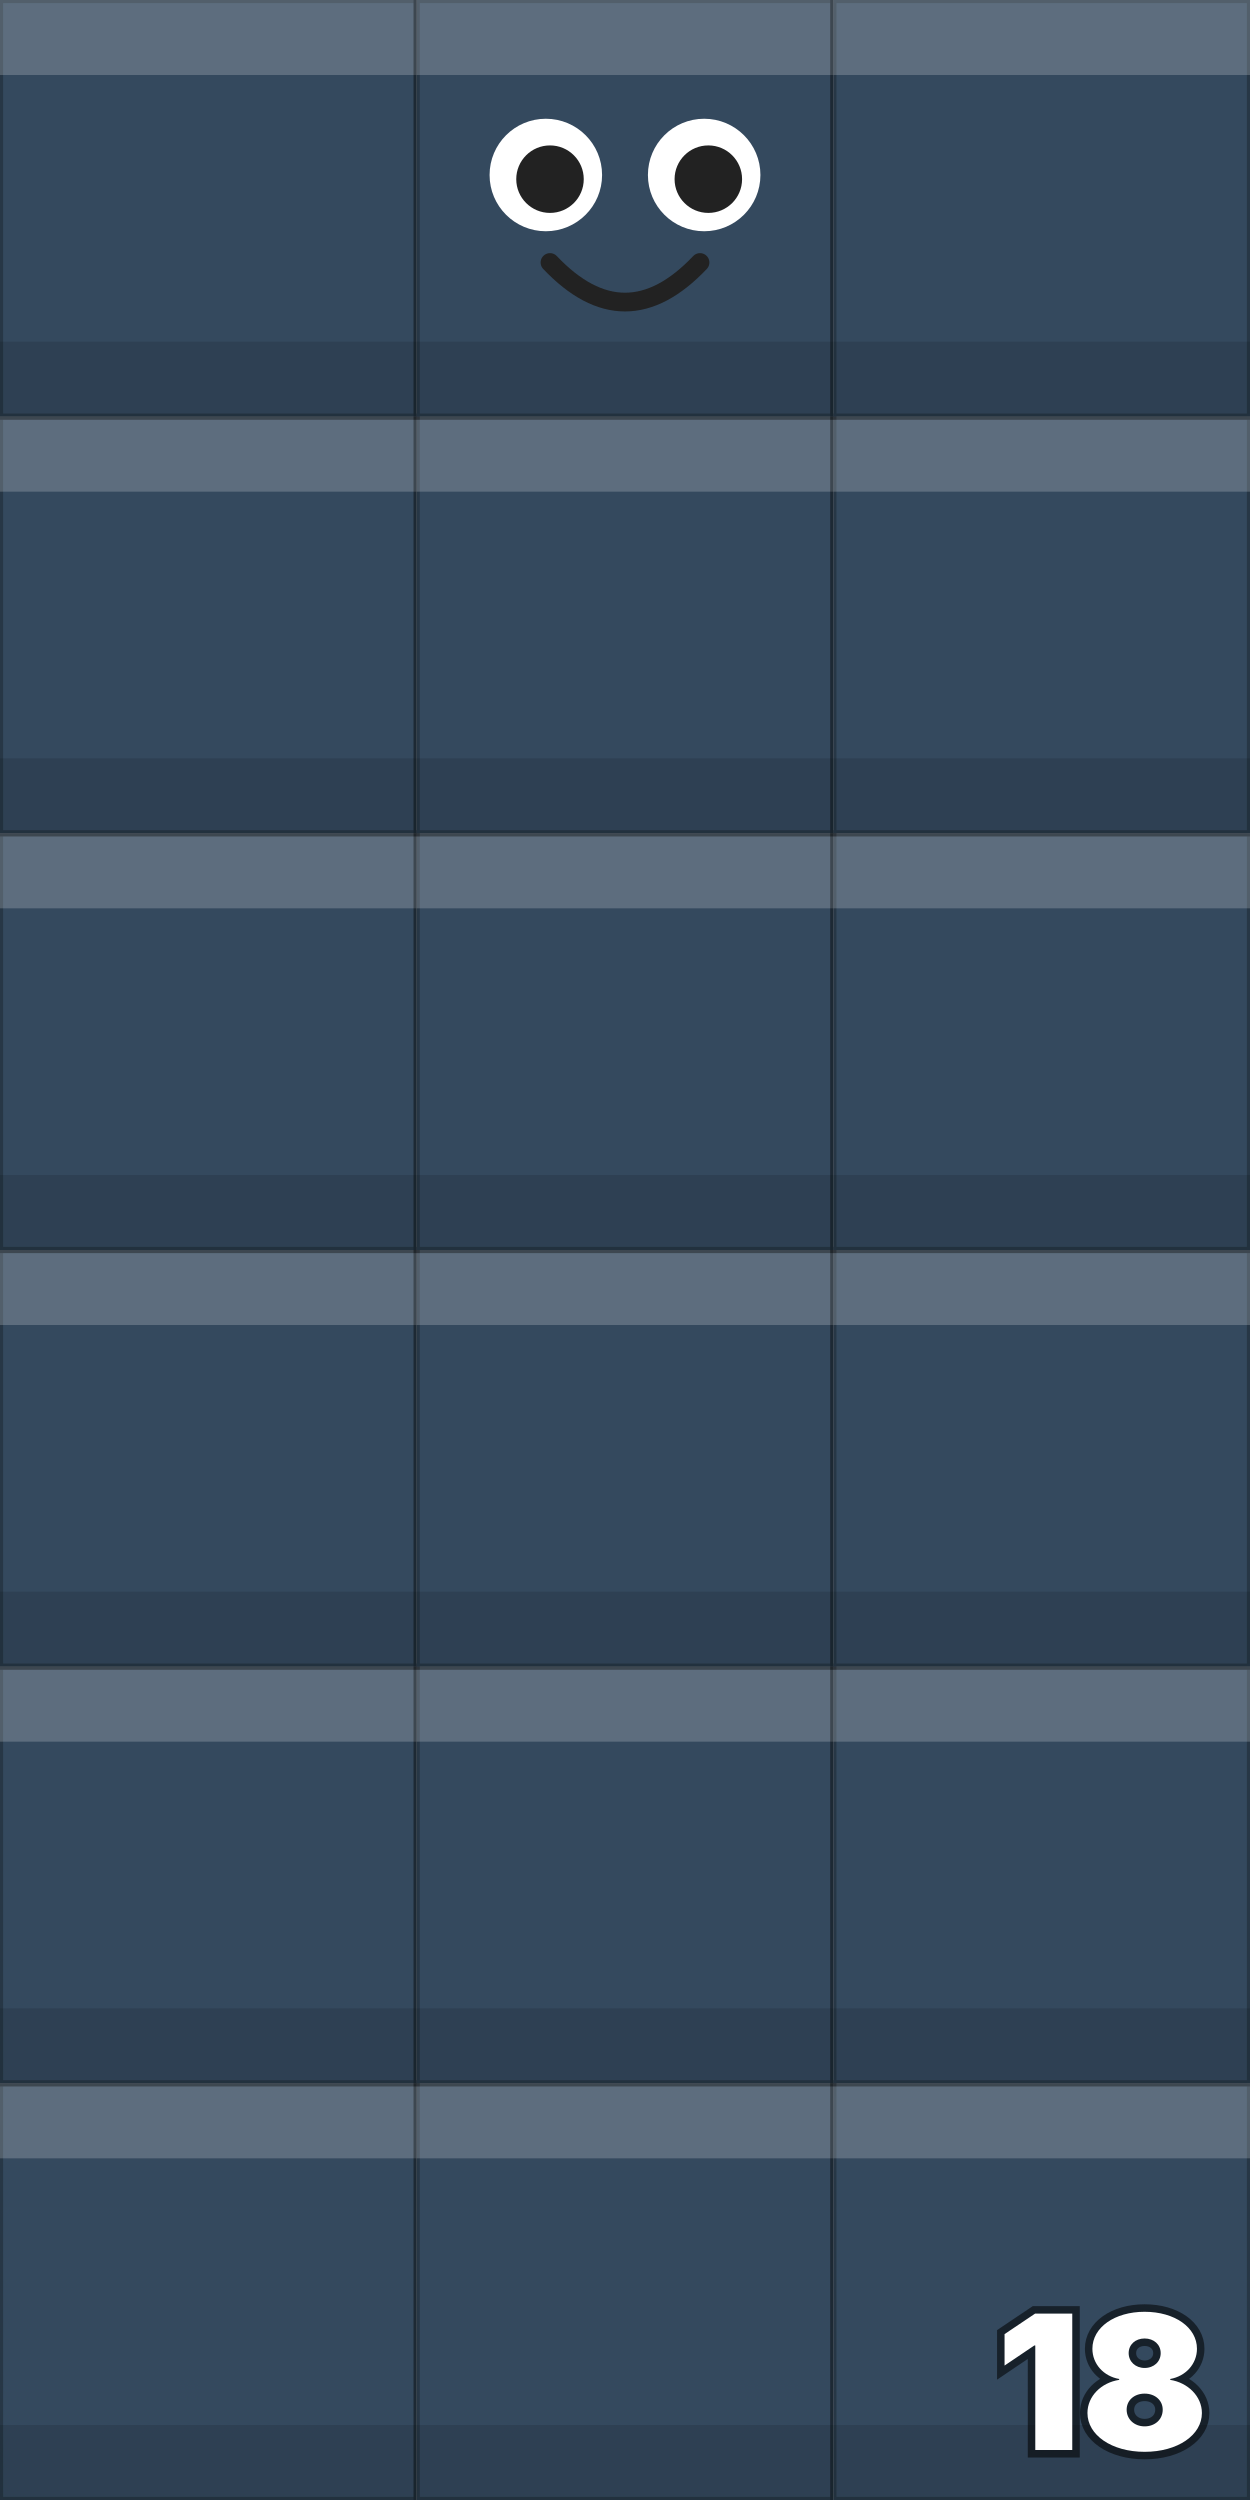
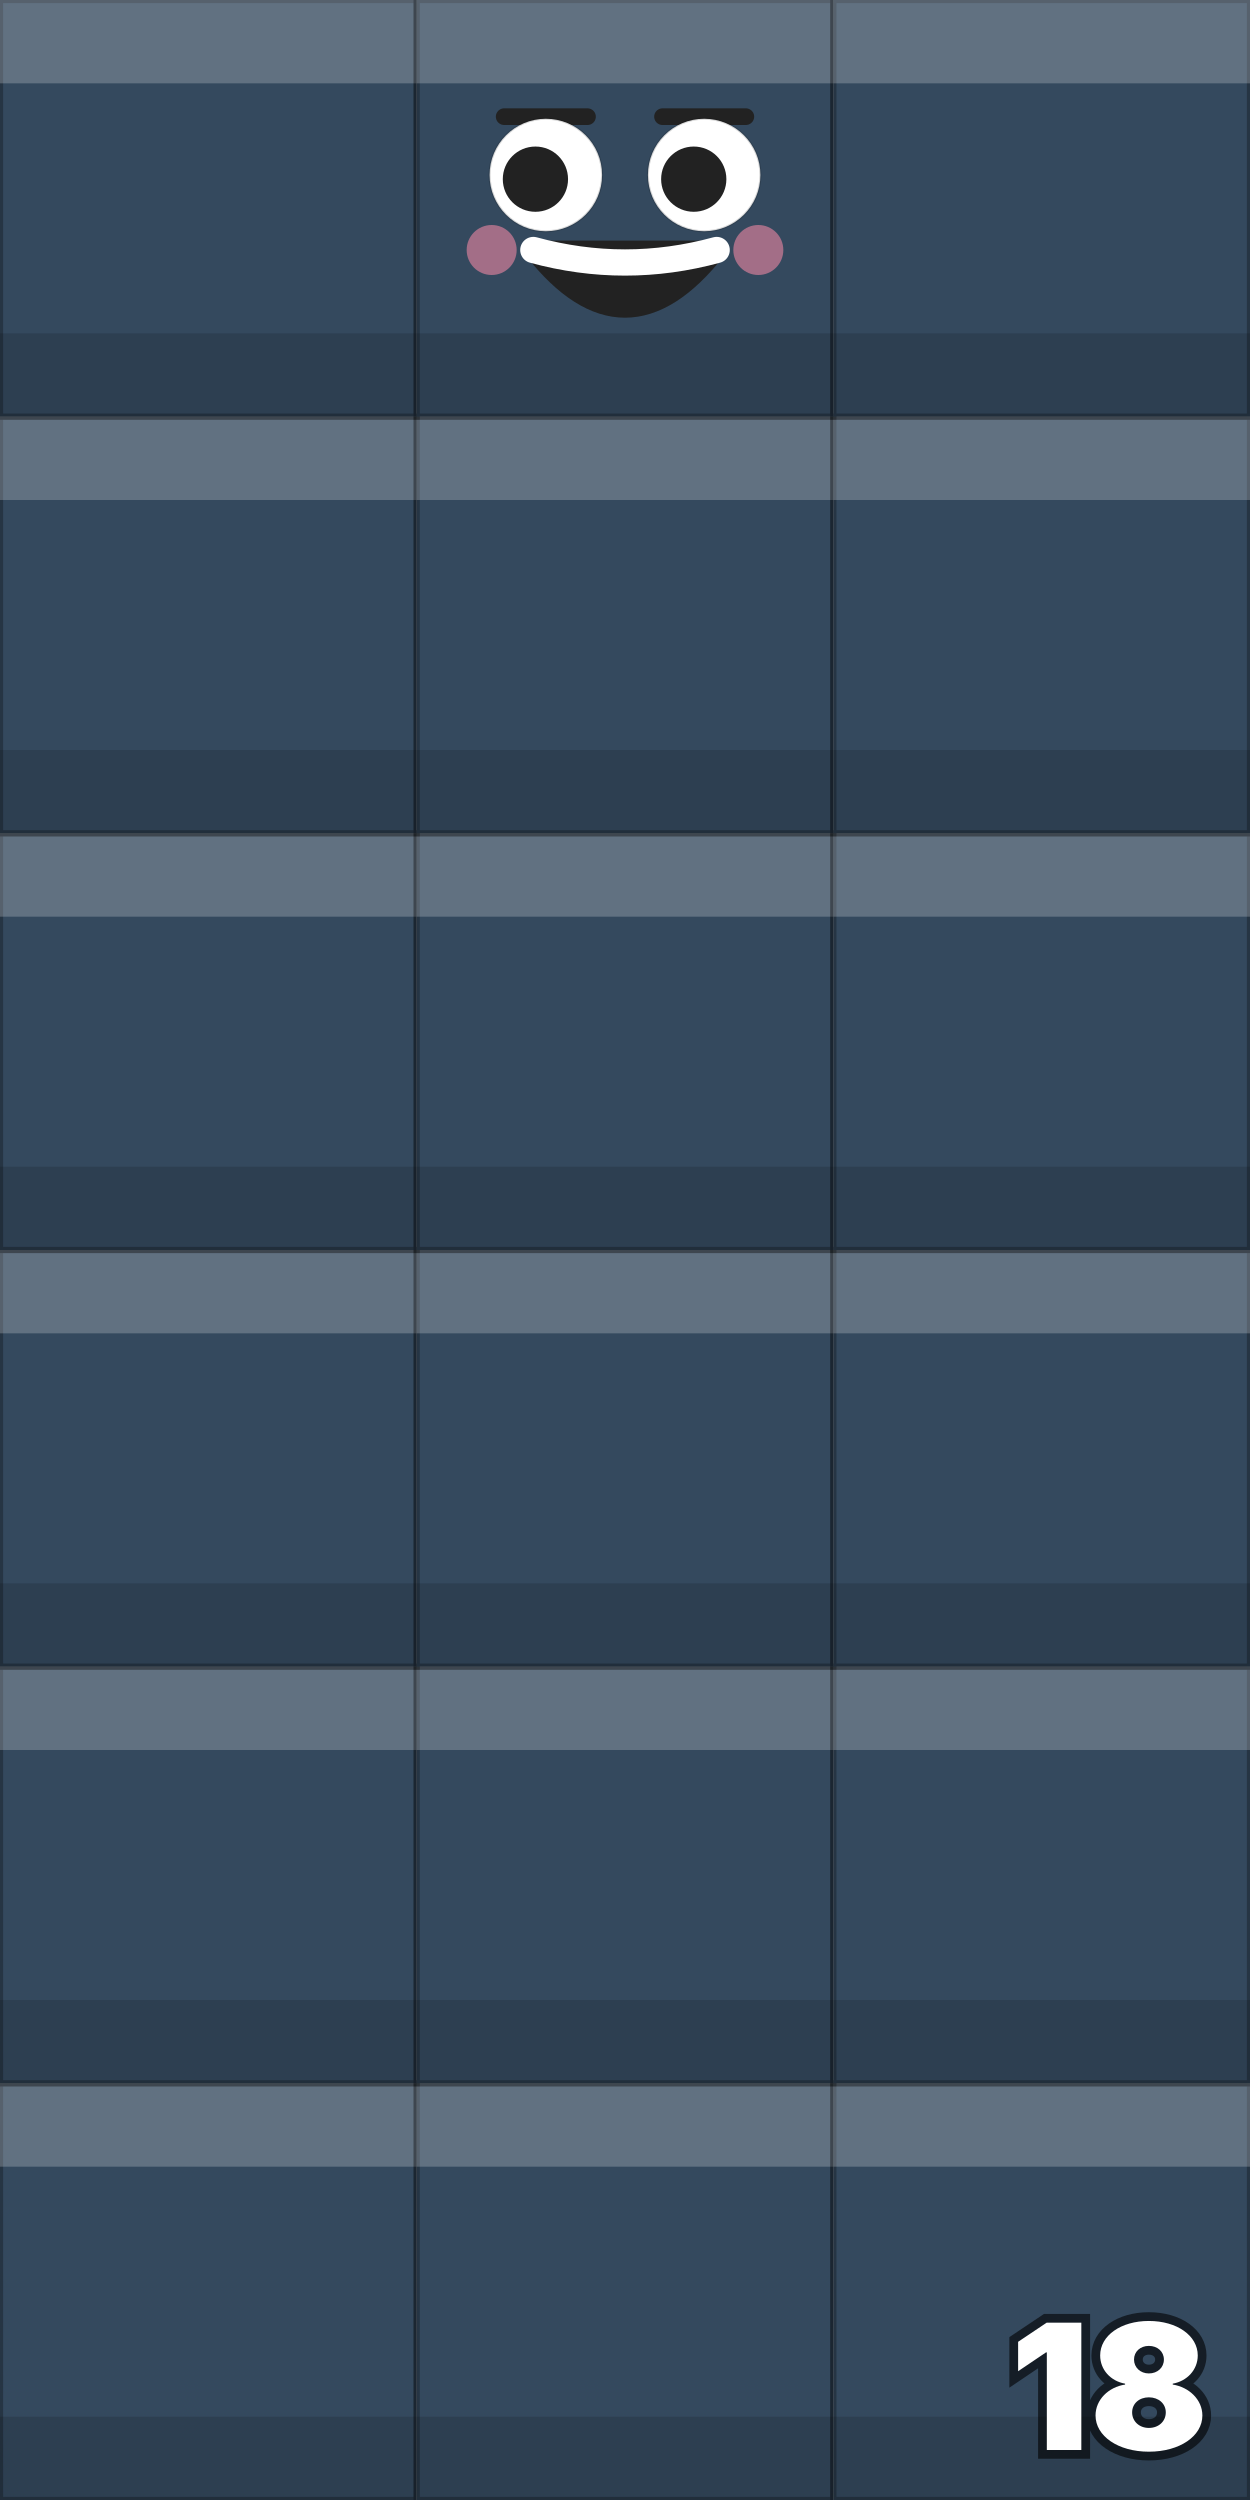
<svg xmlns="http://www.w3.org/2000/svg" viewBox="0 0 300 600" width="300" height="600">
-   <rect x="0" y="500" width="100" height="100" fill="#34495E" stroke="rgba(0,0,0,0.25)" stroke-width="1.5" />
-   <rect x="0" y="500" width="100" height="18" fill="rgba(255,255,255,0.2)" />
-   <rect x="0" y="582" width="100" height="18" fill="rgba(0,0,0,0.12)" />
-   <rect x="100" y="500" width="100" height="100" fill="#34495E" stroke="rgba(0,0,0,0.25)" stroke-width="1.5" />
-   <rect x="100" y="500" width="100" height="18" fill="rgba(255,255,255,0.2)" />
-   <rect x="100" y="582" width="100" height="18" fill="rgba(0,0,0,0.12)" />
-   <rect x="200" y="500" width="100" height="100" fill="#34495E" stroke="rgba(0,0,0,0.25)" stroke-width="1.5" />
-   <rect x="200" y="500" width="100" height="18" fill="rgba(255,255,255,0.2)" />
-   <rect x="200" y="582" width="100" height="18" fill="rgba(0,0,0,0.12)" />
-   <rect x="0" y="400" width="100" height="100" fill="#34495E" stroke="rgba(0,0,0,0.25)" stroke-width="1.5" />
-   <rect x="0" y="400" width="100" height="18" fill="rgba(255,255,255,0.2)" />
-   <rect x="0" y="482" width="100" height="18" fill="rgba(0,0,0,0.12)" />
-   <rect x="100" y="400" width="100" height="100" fill="#34495E" stroke="rgba(0,0,0,0.25)" stroke-width="1.5" />
-   <rect x="100" y="400" width="100" height="18" fill="rgba(255,255,255,0.2)" />
-   <rect x="100" y="482" width="100" height="18" fill="rgba(0,0,0,0.12)" />
-   <rect x="200" y="400" width="100" height="100" fill="#34495E" stroke="rgba(0,0,0,0.25)" stroke-width="1.5" />
-   <rect x="200" y="400" width="100" height="18" fill="rgba(255,255,255,0.2)" />
-   <rect x="200" y="482" width="100" height="18" fill="rgba(0,0,0,0.12)" />
-   <rect x="0" y="300" width="100" height="100" fill="#34495E" stroke="rgba(0,0,0,0.25)" stroke-width="1.5" />
-   <rect x="0" y="300" width="100" height="18" fill="rgba(255,255,255,0.2)" />
-   <rect x="0" y="382" width="100" height="18" fill="rgba(0,0,0,0.12)" />
-   <rect x="100" y="300" width="100" height="100" fill="#34495E" stroke="rgba(0,0,0,0.25)" stroke-width="1.5" />
-   <rect x="100" y="300" width="100" height="18" fill="rgba(255,255,255,0.2)" />
-   <rect x="100" y="382" width="100" height="18" fill="rgba(0,0,0,0.12)" />
-   <rect x="200" y="300" width="100" height="100" fill="#34495E" stroke="rgba(0,0,0,0.25)" stroke-width="1.5" />
-   <rect x="200" y="300" width="100" height="18" fill="rgba(255,255,255,0.2)" />
-   <rect x="200" y="382" width="100" height="18" fill="rgba(0,0,0,0.12)" />
-   <rect x="0" y="200" width="100" height="100" fill="#34495E" stroke="rgba(0,0,0,0.25)" stroke-width="1.5" />
-   <rect x="0" y="200" width="100" height="18" fill="rgba(255,255,255,0.2)" />
-   <rect x="0" y="282" width="100" height="18" fill="rgba(0,0,0,0.12)" />
-   <rect x="100" y="200" width="100" height="100" fill="#34495E" stroke="rgba(0,0,0,0.25)" stroke-width="1.5" />
-   <rect x="100" y="200" width="100" height="18" fill="rgba(255,255,255,0.2)" />
-   <rect x="100" y="282" width="100" height="18" fill="rgba(0,0,0,0.12)" />
-   <rect x="200" y="200" width="100" height="100" fill="#34495E" stroke="rgba(0,0,0,0.25)" stroke-width="1.5" />
-   <rect x="200" y="200" width="100" height="18" fill="rgba(255,255,255,0.2)" />
-   <rect x="200" y="282" width="100" height="18" fill="rgba(0,0,0,0.12)" />
-   <rect x="0" y="100" width="100" height="100" fill="#34495E" stroke="rgba(0,0,0,0.25)" stroke-width="1.5" />
-   <rect x="0" y="100" width="100" height="18" fill="rgba(255,255,255,0.2)" />
-   <rect x="0" y="182" width="100" height="18" fill="rgba(0,0,0,0.12)" />
-   <rect x="100" y="100" width="100" height="100" fill="#34495E" stroke="rgba(0,0,0,0.25)" stroke-width="1.5" />
-   <rect x="100" y="100" width="100" height="18" fill="rgba(255,255,255,0.2)" />
-   <rect x="100" y="182" width="100" height="18" fill="rgba(0,0,0,0.12)" />
-   <rect x="200" y="100" width="100" height="100" fill="#34495E" stroke="rgba(0,0,0,0.25)" stroke-width="1.5" />
-   <rect x="200" y="100" width="100" height="18" fill="rgba(255,255,255,0.2)" />
-   <rect x="200" y="182" width="100" height="18" fill="rgba(0,0,0,0.12)" />
-   <rect x="0" y="0" width="100" height="100" fill="#34495E" stroke="rgba(0,0,0,0.25)" stroke-width="1.5" />
-   <rect x="0" y="0" width="100" height="18" fill="rgba(255,255,255,0.2)" />
-   <rect x="0" y="82" width="100" height="18" fill="rgba(0,0,0,0.12)" />
-   <rect x="100" y="0" width="100" height="100" fill="#34495E" stroke="rgba(0,0,0,0.25)" stroke-width="1.5" />
-   <rect x="100" y="0" width="100" height="18" fill="rgba(255,255,255,0.2)" />
-   <rect x="100" y="82" width="100" height="18" fill="rgba(0,0,0,0.12)" />
-   <rect x="200" y="0" width="100" height="100" fill="#34495E" stroke="rgba(0,0,0,0.25)" stroke-width="1.5" />
-   <rect x="200" y="0" width="100" height="18" fill="rgba(255,255,255,0.2)" />
-   <rect x="200" y="82" width="100" height="18" fill="rgba(0,0,0,0.12)" />
-   <circle cx="131" cy="42" r="13.5" fill="white" />
-   <circle cx="132" cy="43" r="8.1" fill="#222" />
-   <circle cx="169" cy="42" r="13.5" fill="white" />
-   <circle cx="170" cy="43" r="8.1" fill="#222" />
-   <path d="M 132 63 Q 150 82, 168 63" stroke="#222" stroke-width="4.5" fill="none" stroke-linecap="round" />
-   <text x="290" y="588" font-family="-apple-system, BlinkMacSystemFont, 'Segoe UI', sans-serif" font-weight="900" font-size="45" fill="white" stroke="rgba(0,0,0,0.55)" stroke-width="3.6" paint-order="stroke fill" text-anchor="end">18</text>
+   <rect x="0" y="500" width="100" height="100" fill="#34495E" stroke="rgba(0,0,0,0.28)" stroke-width="1.5" />
+   <rect x="0" y="500" width="100" height="20" fill="rgba(255,255,255,0.22)" />
+   <rect x="0" y="580" width="100" height="20" fill="rgba(0,0,0,0.14)" />
+   <rect x="100" y="500" width="100" height="100" fill="#34495E" stroke="rgba(0,0,0,0.28)" stroke-width="1.5" />
+   <rect x="100" y="500" width="100" height="20" fill="rgba(255,255,255,0.22)" />
+   <rect x="100" y="580" width="100" height="20" fill="rgba(0,0,0,0.14)" />
+   <rect x="200" y="500" width="100" height="100" fill="#34495E" stroke="rgba(0,0,0,0.28)" stroke-width="1.5" />
+   <rect x="200" y="500" width="100" height="20" fill="rgba(255,255,255,0.22)" />
+   <rect x="200" y="580" width="100" height="20" fill="rgba(0,0,0,0.14)" />
+   <rect x="0" y="400" width="100" height="100" fill="#34495E" stroke="rgba(0,0,0,0.28)" stroke-width="1.5" />
+   <rect x="0" y="400" width="100" height="20" fill="rgba(255,255,255,0.22)" />
+   <rect x="0" y="480" width="100" height="20" fill="rgba(0,0,0,0.14)" />
+   <rect x="100" y="400" width="100" height="100" fill="#34495E" stroke="rgba(0,0,0,0.28)" stroke-width="1.5" />
+   <rect x="100" y="400" width="100" height="20" fill="rgba(255,255,255,0.22)" />
+   <rect x="100" y="480" width="100" height="20" fill="rgba(0,0,0,0.14)" />
+   <rect x="200" y="400" width="100" height="100" fill="#34495E" stroke="rgba(0,0,0,0.28)" stroke-width="1.5" />
+   <rect x="200" y="400" width="100" height="20" fill="rgba(255,255,255,0.22)" />
+   <rect x="200" y="480" width="100" height="20" fill="rgba(0,0,0,0.14)" />
+   <rect x="0" y="300" width="100" height="100" fill="#34495E" stroke="rgba(0,0,0,0.28)" stroke-width="1.5" />
+   <rect x="0" y="300" width="100" height="20" fill="rgba(255,255,255,0.22)" />
+   <rect x="0" y="380" width="100" height="20" fill="rgba(0,0,0,0.14)" />
+   <rect x="100" y="300" width="100" height="100" fill="#34495E" stroke="rgba(0,0,0,0.28)" stroke-width="1.5" />
+   <rect x="100" y="300" width="100" height="20" fill="rgba(255,255,255,0.22)" />
+   <rect x="100" y="380" width="100" height="20" fill="rgba(0,0,0,0.14)" />
+   <rect x="200" y="300" width="100" height="100" fill="#34495E" stroke="rgba(0,0,0,0.28)" stroke-width="1.5" />
+   <rect x="200" y="300" width="100" height="20" fill="rgba(255,255,255,0.22)" />
+   <rect x="200" y="380" width="100" height="20" fill="rgba(0,0,0,0.14)" />
+   <rect x="0" y="200" width="100" height="100" fill="#34495E" stroke="rgba(0,0,0,0.28)" stroke-width="1.5" />
+   <rect x="0" y="200" width="100" height="20" fill="rgba(255,255,255,0.22)" />
+   <rect x="0" y="280" width="100" height="20" fill="rgba(0,0,0,0.14)" />
+   <rect x="100" y="200" width="100" height="100" fill="#34495E" stroke="rgba(0,0,0,0.28)" stroke-width="1.5" />
+   <rect x="100" y="200" width="100" height="20" fill="rgba(255,255,255,0.22)" />
+   <rect x="100" y="280" width="100" height="20" fill="rgba(0,0,0,0.14)" />
+   <rect x="200" y="200" width="100" height="100" fill="#34495E" stroke="rgba(0,0,0,0.28)" stroke-width="1.5" />
+   <rect x="200" y="200" width="100" height="20" fill="rgba(255,255,255,0.22)" />
+   <rect x="200" y="280" width="100" height="20" fill="rgba(0,0,0,0.14)" />
+   <rect x="0" y="100" width="100" height="100" fill="#34495E" stroke="rgba(0,0,0,0.28)" stroke-width="1.5" />
+   <rect x="0" y="100" width="100" height="20" fill="rgba(255,255,255,0.22)" />
+   <rect x="0" y="180" width="100" height="20" fill="rgba(0,0,0,0.14)" />
+   <rect x="100" y="100" width="100" height="100" fill="#34495E" stroke="rgba(0,0,0,0.28)" stroke-width="1.5" />
+   <rect x="100" y="100" width="100" height="20" fill="rgba(255,255,255,0.22)" />
+   <rect x="100" y="180" width="100" height="20" fill="rgba(0,0,0,0.14)" />
+   <rect x="200" y="100" width="100" height="100" fill="#34495E" stroke="rgba(0,0,0,0.28)" stroke-width="1.5" />
+   <rect x="200" y="100" width="100" height="20" fill="rgba(255,255,255,0.22)" />
+   <rect x="200" y="180" width="100" height="20" fill="rgba(0,0,0,0.14)" />
+   <rect x="0" y="0" width="100" height="100" fill="#34495E" stroke="rgba(0,0,0,0.28)" stroke-width="1.5" />
+   <rect x="0" y="0" width="100" height="20" fill="rgba(255,255,255,0.22)" />
+   <rect x="0" y="80" width="100" height="20" fill="rgba(0,0,0,0.14)" />
+   <rect x="100" y="0" width="100" height="100" fill="#34495E" stroke="rgba(0,0,0,0.28)" stroke-width="1.5" />
+   <rect x="100" y="0" width="100" height="20" fill="rgba(255,255,255,0.22)" />
+   <rect x="100" y="80" width="100" height="20" fill="rgba(0,0,0,0.14)" />
+   <rect x="200" y="0" width="100" height="100" fill="#34495E" stroke="rgba(0,0,0,0.28)" stroke-width="1.5" />
+   <rect x="200" y="0" width="100" height="20" fill="rgba(255,255,255,0.22)" />
+   <rect x="200" y="80" width="100" height="20" fill="rgba(0,0,0,0.14)" />
+   <line x1="121" y1="28" x2="141" y2="28" stroke="#222" stroke-width="4" stroke-linecap="round" />
+   <line x1="159" y1="28" x2="179" y2="28" stroke="#222" stroke-width="4" stroke-linecap="round" />
+   <circle cx="131" cy="42" r="13.5" fill="white" stroke="rgba(0,0,0,0.15)" stroke-width="0.5" />
+   <circle cx="169" cy="42" r="13.5" fill="white" stroke="rgba(0,0,0,0.15)" stroke-width="0.5" />
+   <circle cx="128.5" cy="43" r="7.83" fill="#222" />
+   <circle cx="166.5" cy="43" r="7.83" fill="#222" />
+   <circle cx="118" cy="60" r="6" fill="rgba(255,140,170,0.55)" />
+   <circle cx="182" cy="60" r="6" fill="rgba(255,140,170,0.55)" />
+   <path d="M 128 60 Q 150 88, 172 60 Z" fill="#222" stroke="#222" stroke-width="4.5" stroke-linejoin="round" />
+   <path d="M 128 60 Q 150 66, 172 60" stroke="white" stroke-width="6.3" fill="white" stroke-linecap="round" />
+   <text x="290" y="588" font-family="-apple-system, BlinkMacSystemFont, 'Segoe UI', sans-serif" font-weight="900" font-size="42" fill="white" stroke="rgba(0,0,0,0.6)" stroke-width="4.2" paint-order="stroke fill" text-anchor="end">18</text>
</svg>
